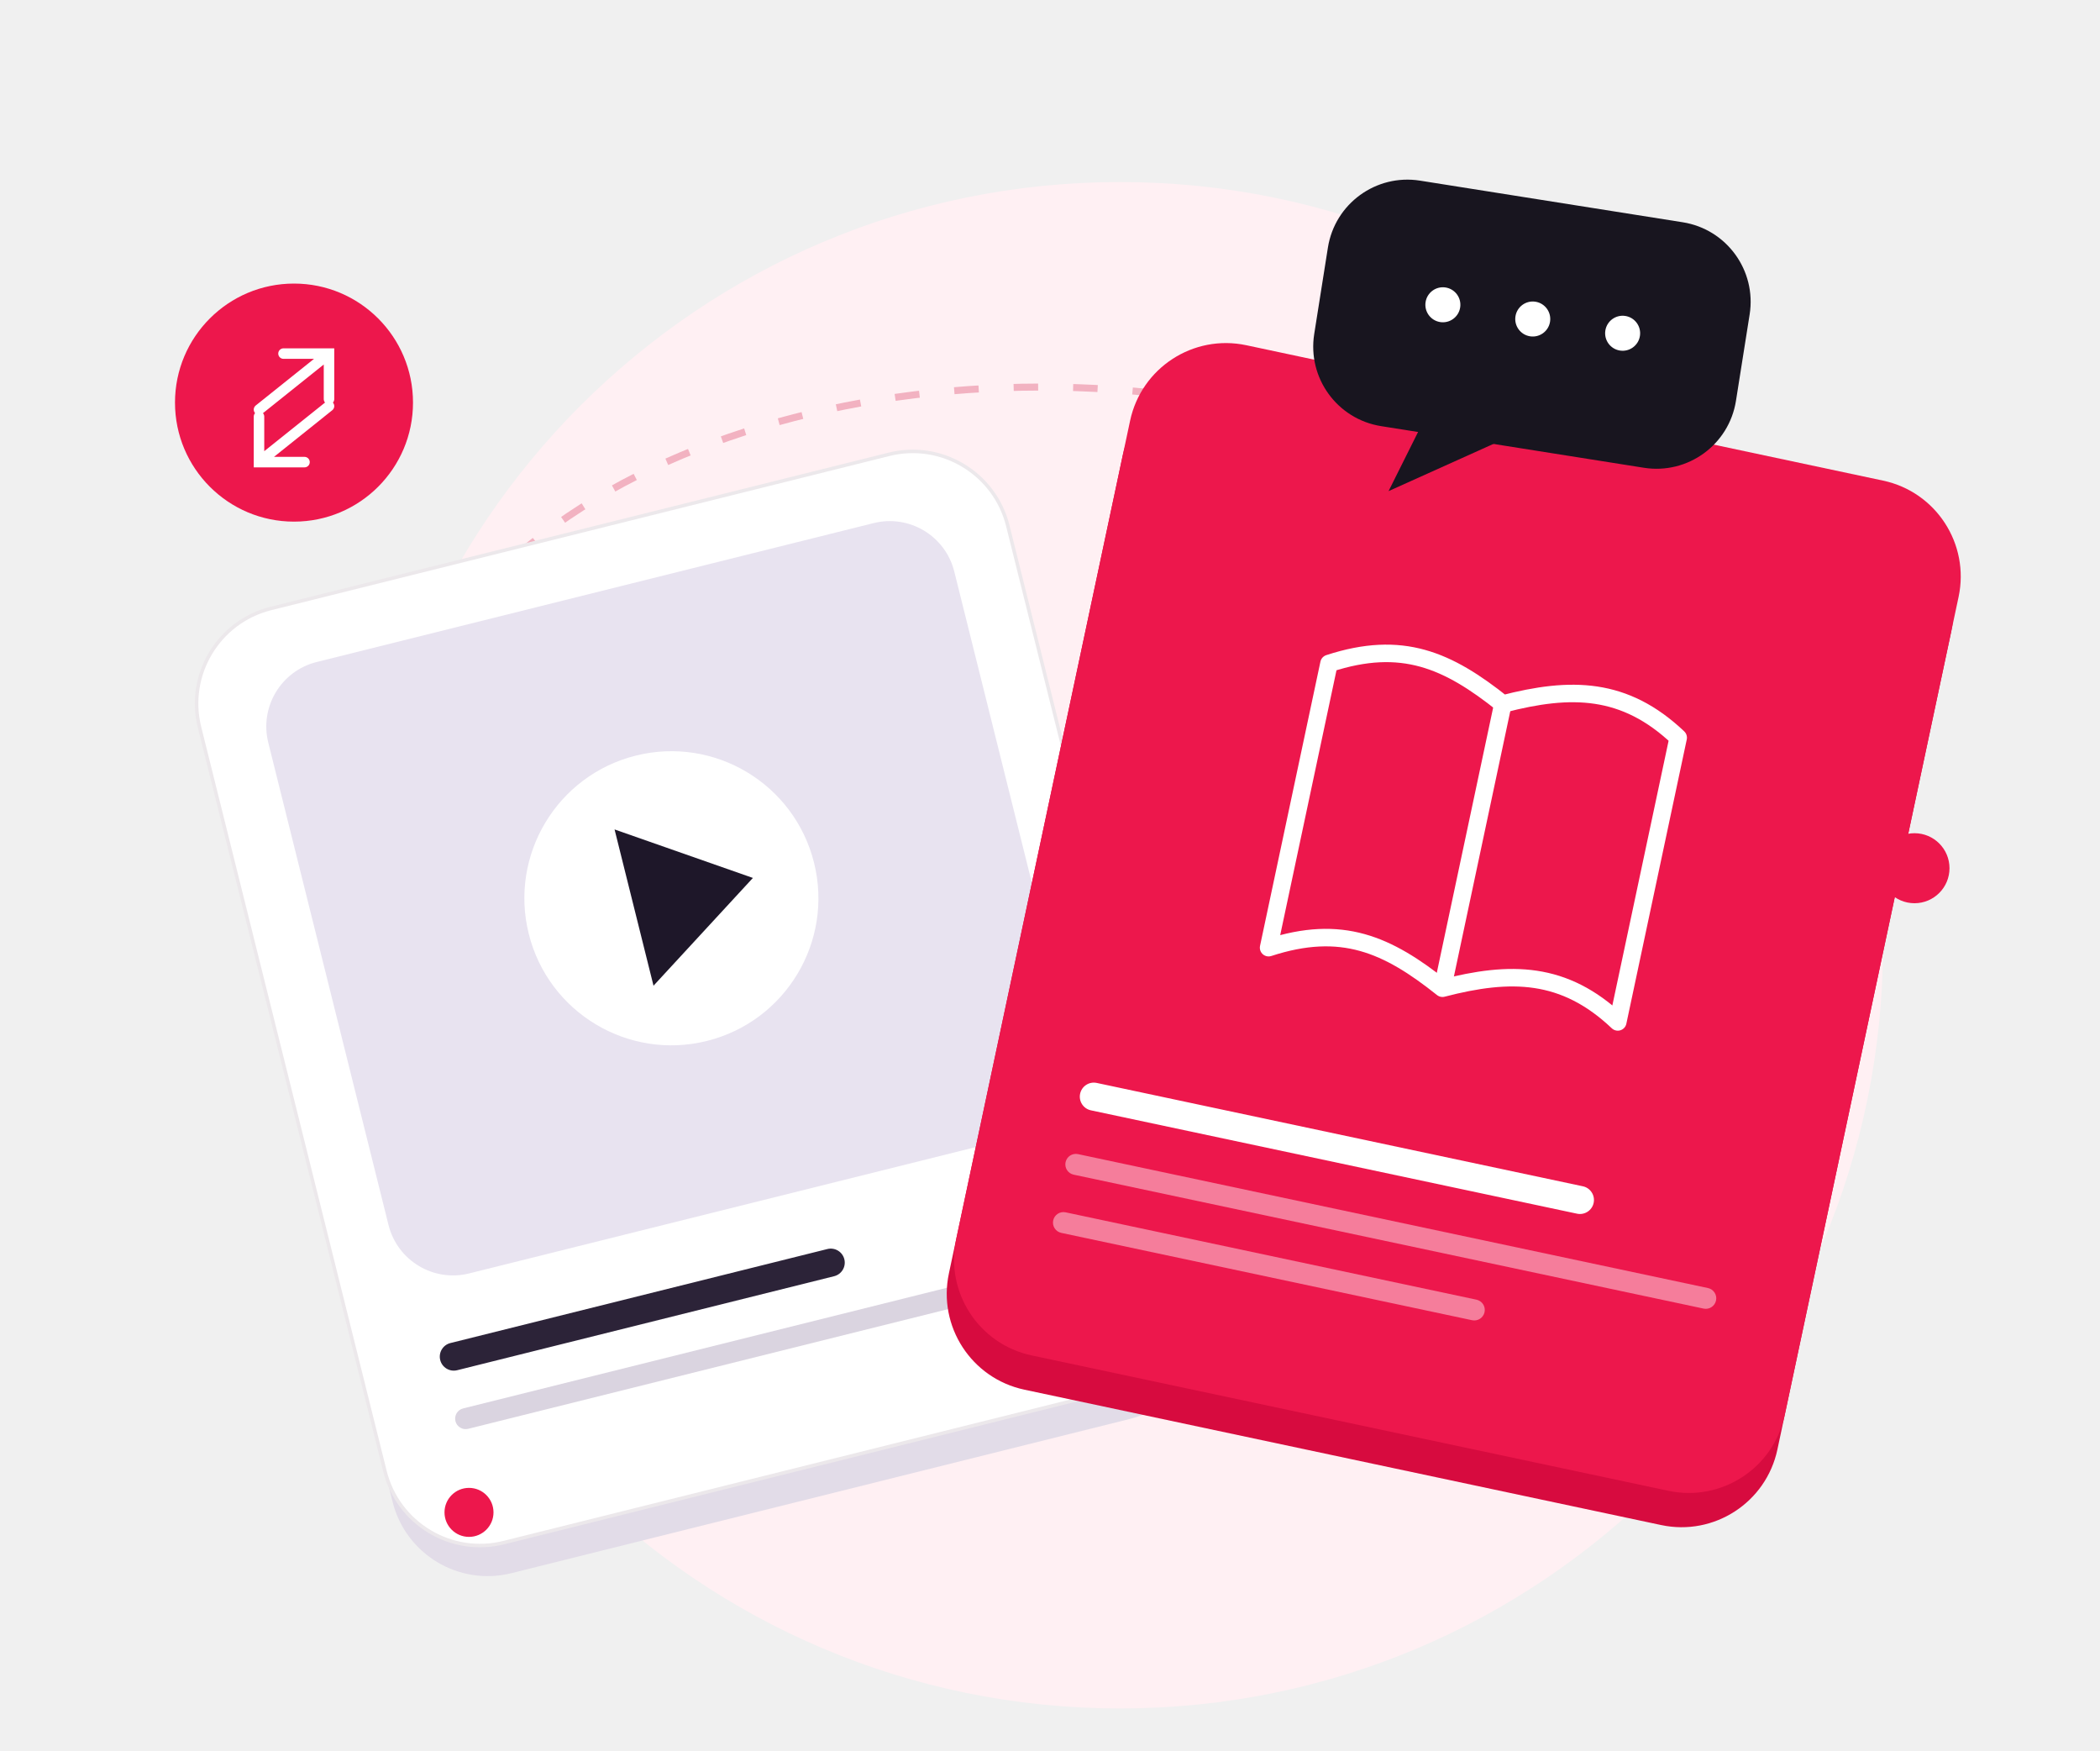
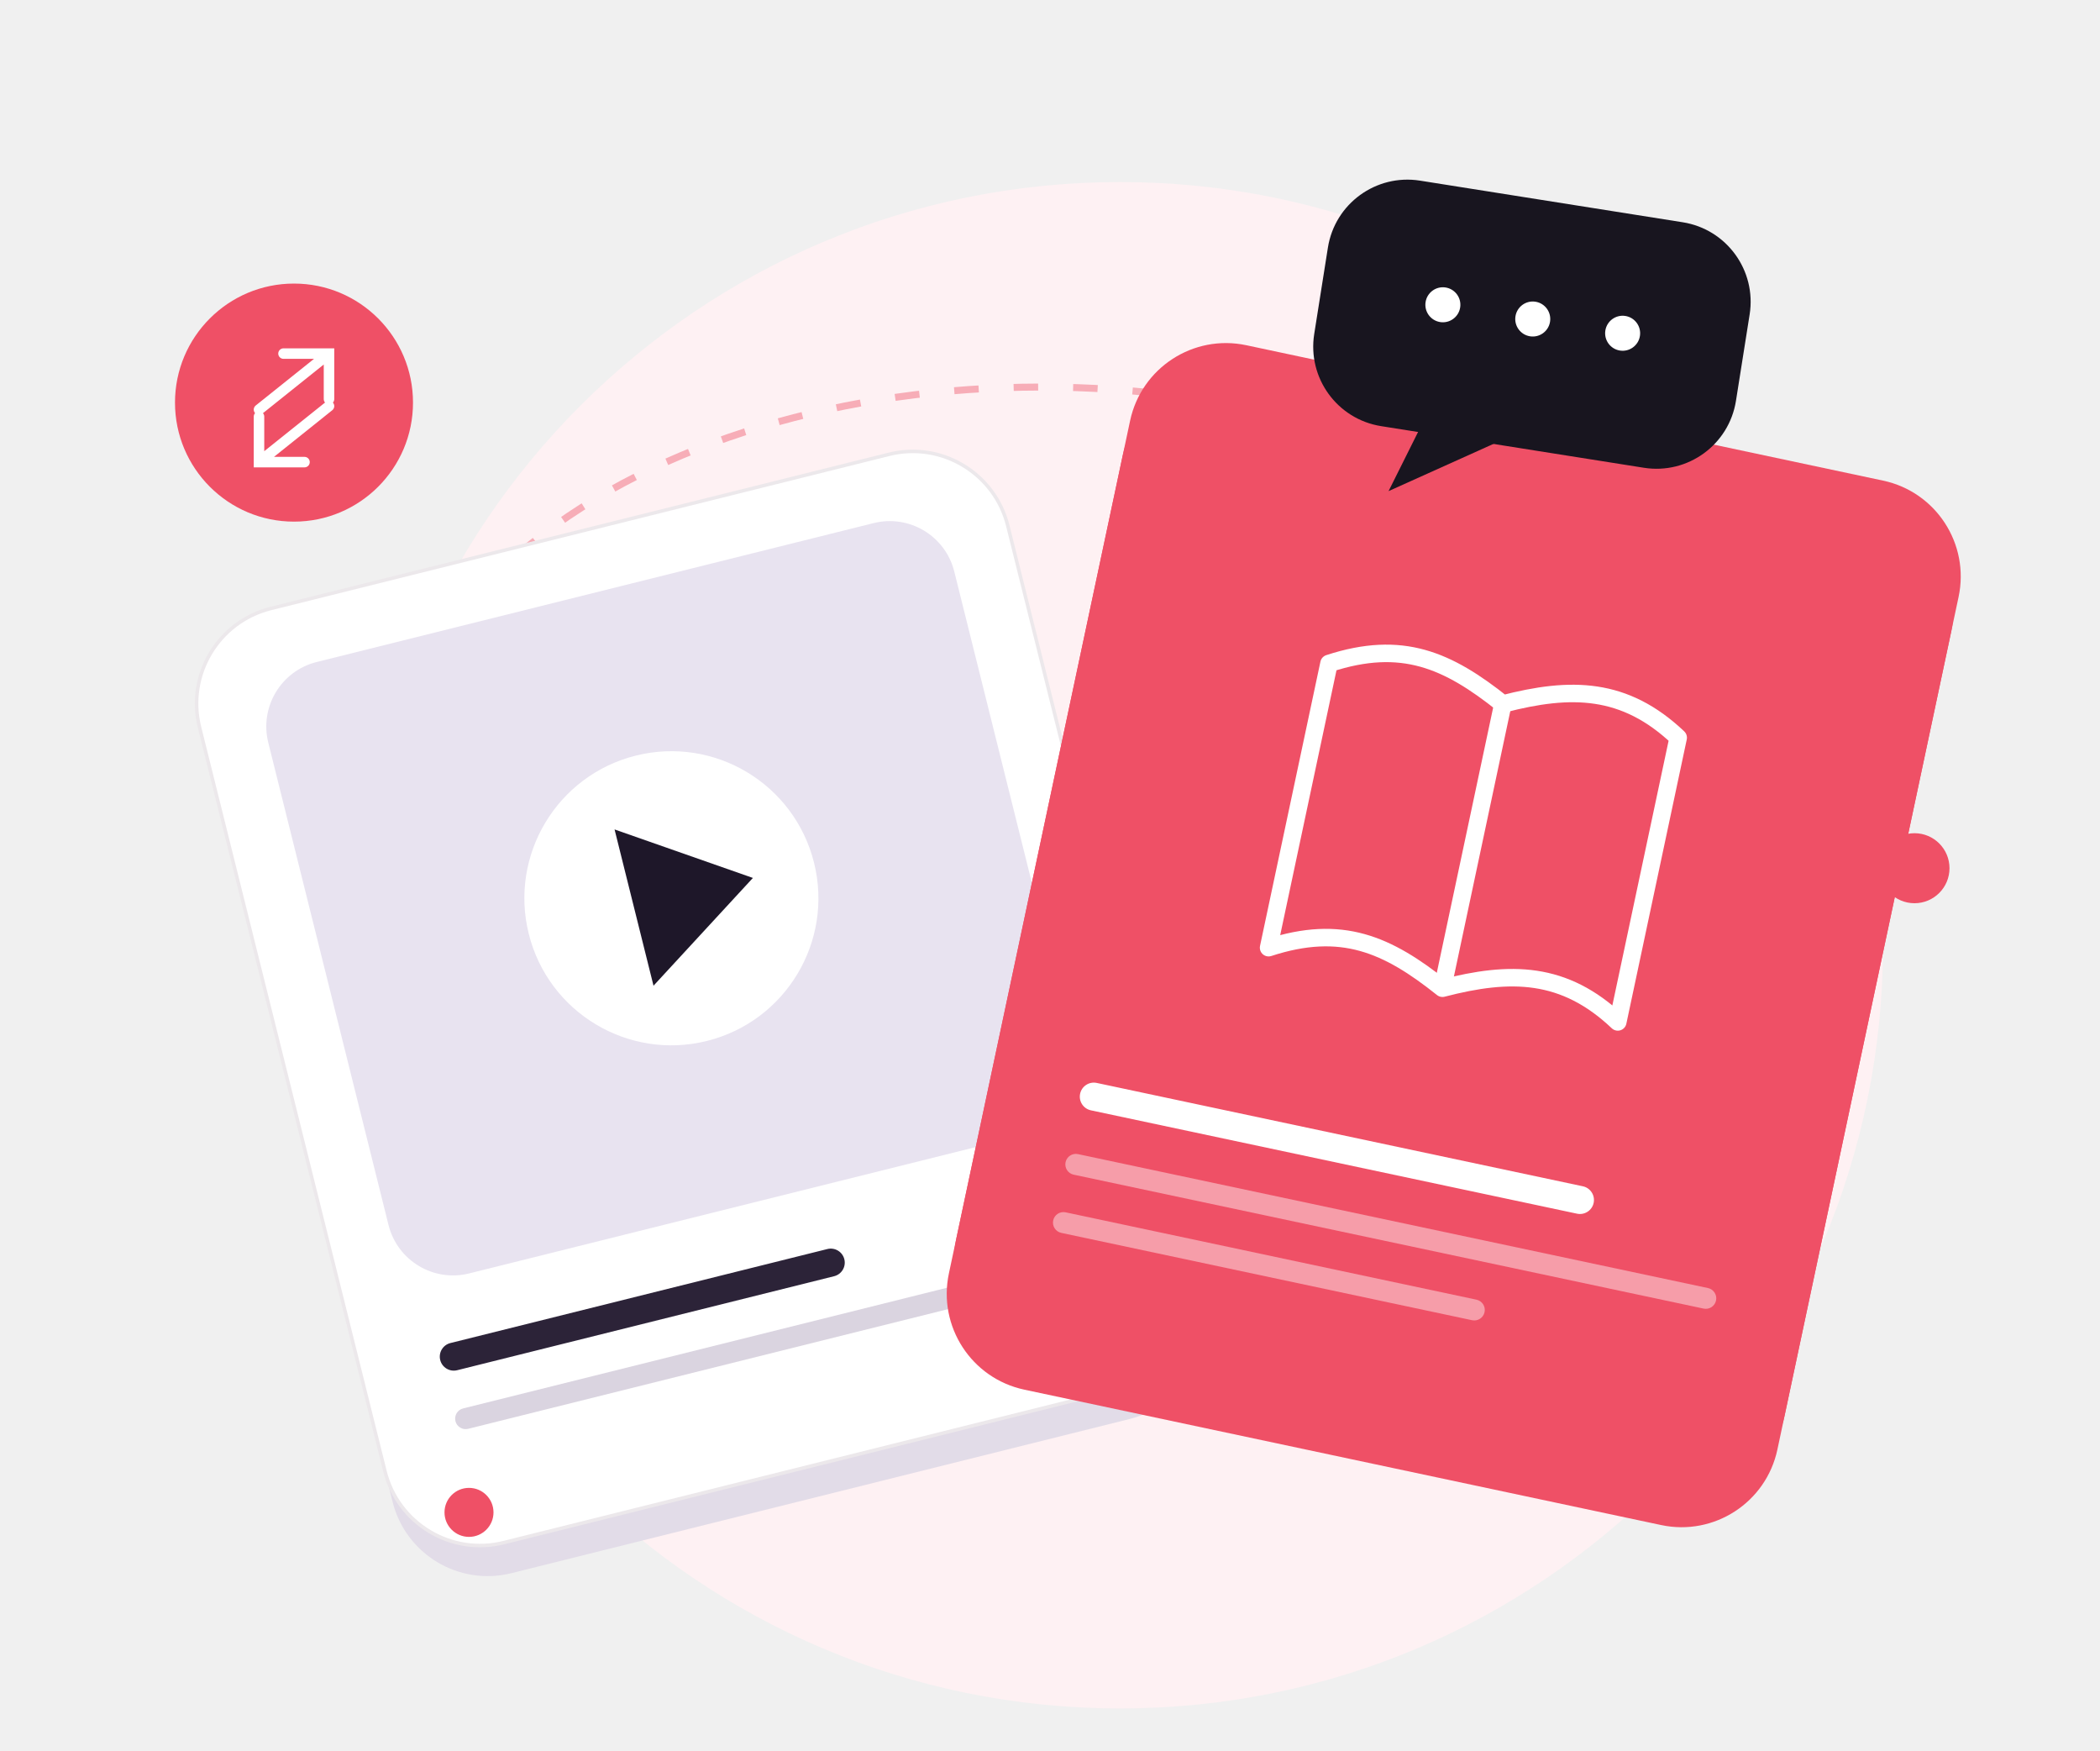
<svg xmlns="http://www.w3.org/2000/svg" width="600" height="500" viewBox="0 0 600 500">
  <style>text{font-family:Arial,Helvetica,sans-serif}</style>
  <g transform="translate(45 30)">
-     <circle cx="275" cy="240" r="218" fill="#fff0f3" />
-     <path d="M60 235C40 20 508 20 480 295" stroke="#f2b2c1" stroke-width="2" stroke-dasharray="7 10" fill="none" />
+     <circle cx="275" cy="240" r="218" fill="#fef1f3" />
+     <path d="M60 235C40 20 508 20 480 295" stroke="#f7adb7" stroke-width="2" stroke-dasharray="7 10" fill="none" />
    <g transform="translate(35 124) rotate(-14 130 130)">
      <rect width="238" height="275" rx="28" fill="#e2dce8" />
      <rect y="-9" width="238" height="275" rx="28" fill="#fff" stroke="#ece8eb" />
      <rect x="18" y="9" width="202" height="180" rx="19" fill="#e8e3f0" />
      <circle cx="119" cy="99" r="42" fill="#fff" />
      <path d="M108 76l35 23-35 23z" fill="#1e1729" />
      <rect x="23" y="207" width="119" height="8" rx="4" fill="#2c2338" />
      <rect x="23" y="226" width="160" height="6" rx="3" fill="#dad4e0" />
    </g>
    <g transform="translate(249 95) rotate(12 123 144)">
-       <rect width="242" height="295" rx="28" fill="#d70b3f" />
-       <rect y="-10" width="242" height="295" rx="28" fill="#ed174c" />
+       <rect width="242" height="295" rx="28" fill="#EF5066" />
+       <rect y="-10" width="242" height="295" rx="28" fill="#EF5066" />
      <path d="M70 74c19-11 33-8 51 1 18-9 33-12 51-1v83c-18-11-33-8-51 1-18-9-32-12-51-1z" fill="none" stroke="#fff" stroke-width="5" stroke-linejoin="round" />
      <path d="M121 75v83" stroke="#fff" stroke-width="5" />
      <rect x="26" y="205" width="150" height="8" rx="4" fill="#fff" />
      <rect x="26" y="226" width="190" height="6" rx="3" fill="#ffffff70" />
      <rect x="26" y="243" width="126" height="6" rx="3" fill="#ffffff70" />
    </g>
    <g transform="translate(338 18) rotate(9)">
      <rect width="122" height="71" rx="23" fill="#18151f" />
      <path d="M34 70l-6 19 29-19" fill="#18151f" />
      <circle cx="35" cy="34" r="5" fill="#fff" />
      <circle cx="61" cy="34" r="5" fill="#fff" />
      <circle cx="87" cy="34" r="5" fill="#fff" />
    </g>
    <g transform="translate(5 51)">
-       <circle cx="34" cy="34" r="34" fill="#ed174c" />
+       <circle cx="34" cy="34" r="34" fill="#EF5066" />
      <path d="M24 36l20-16m-13 0h13v13M44 35L24 51m13 0H24V38" stroke="#fff" stroke-width="3" stroke-linecap="round" fill="none" />
    </g>
-     <circle cx="502" cy="218" r="10" fill="#ed174c" />
-     <circle cx="89" cy="402" r="7" fill="#ed174c" />
+     <circle cx="502" cy="218" r="10" fill="#EF5066" />
+     <circle cx="89" cy="402" r="7" fill="#EF5066" />
  </g>
</svg>
